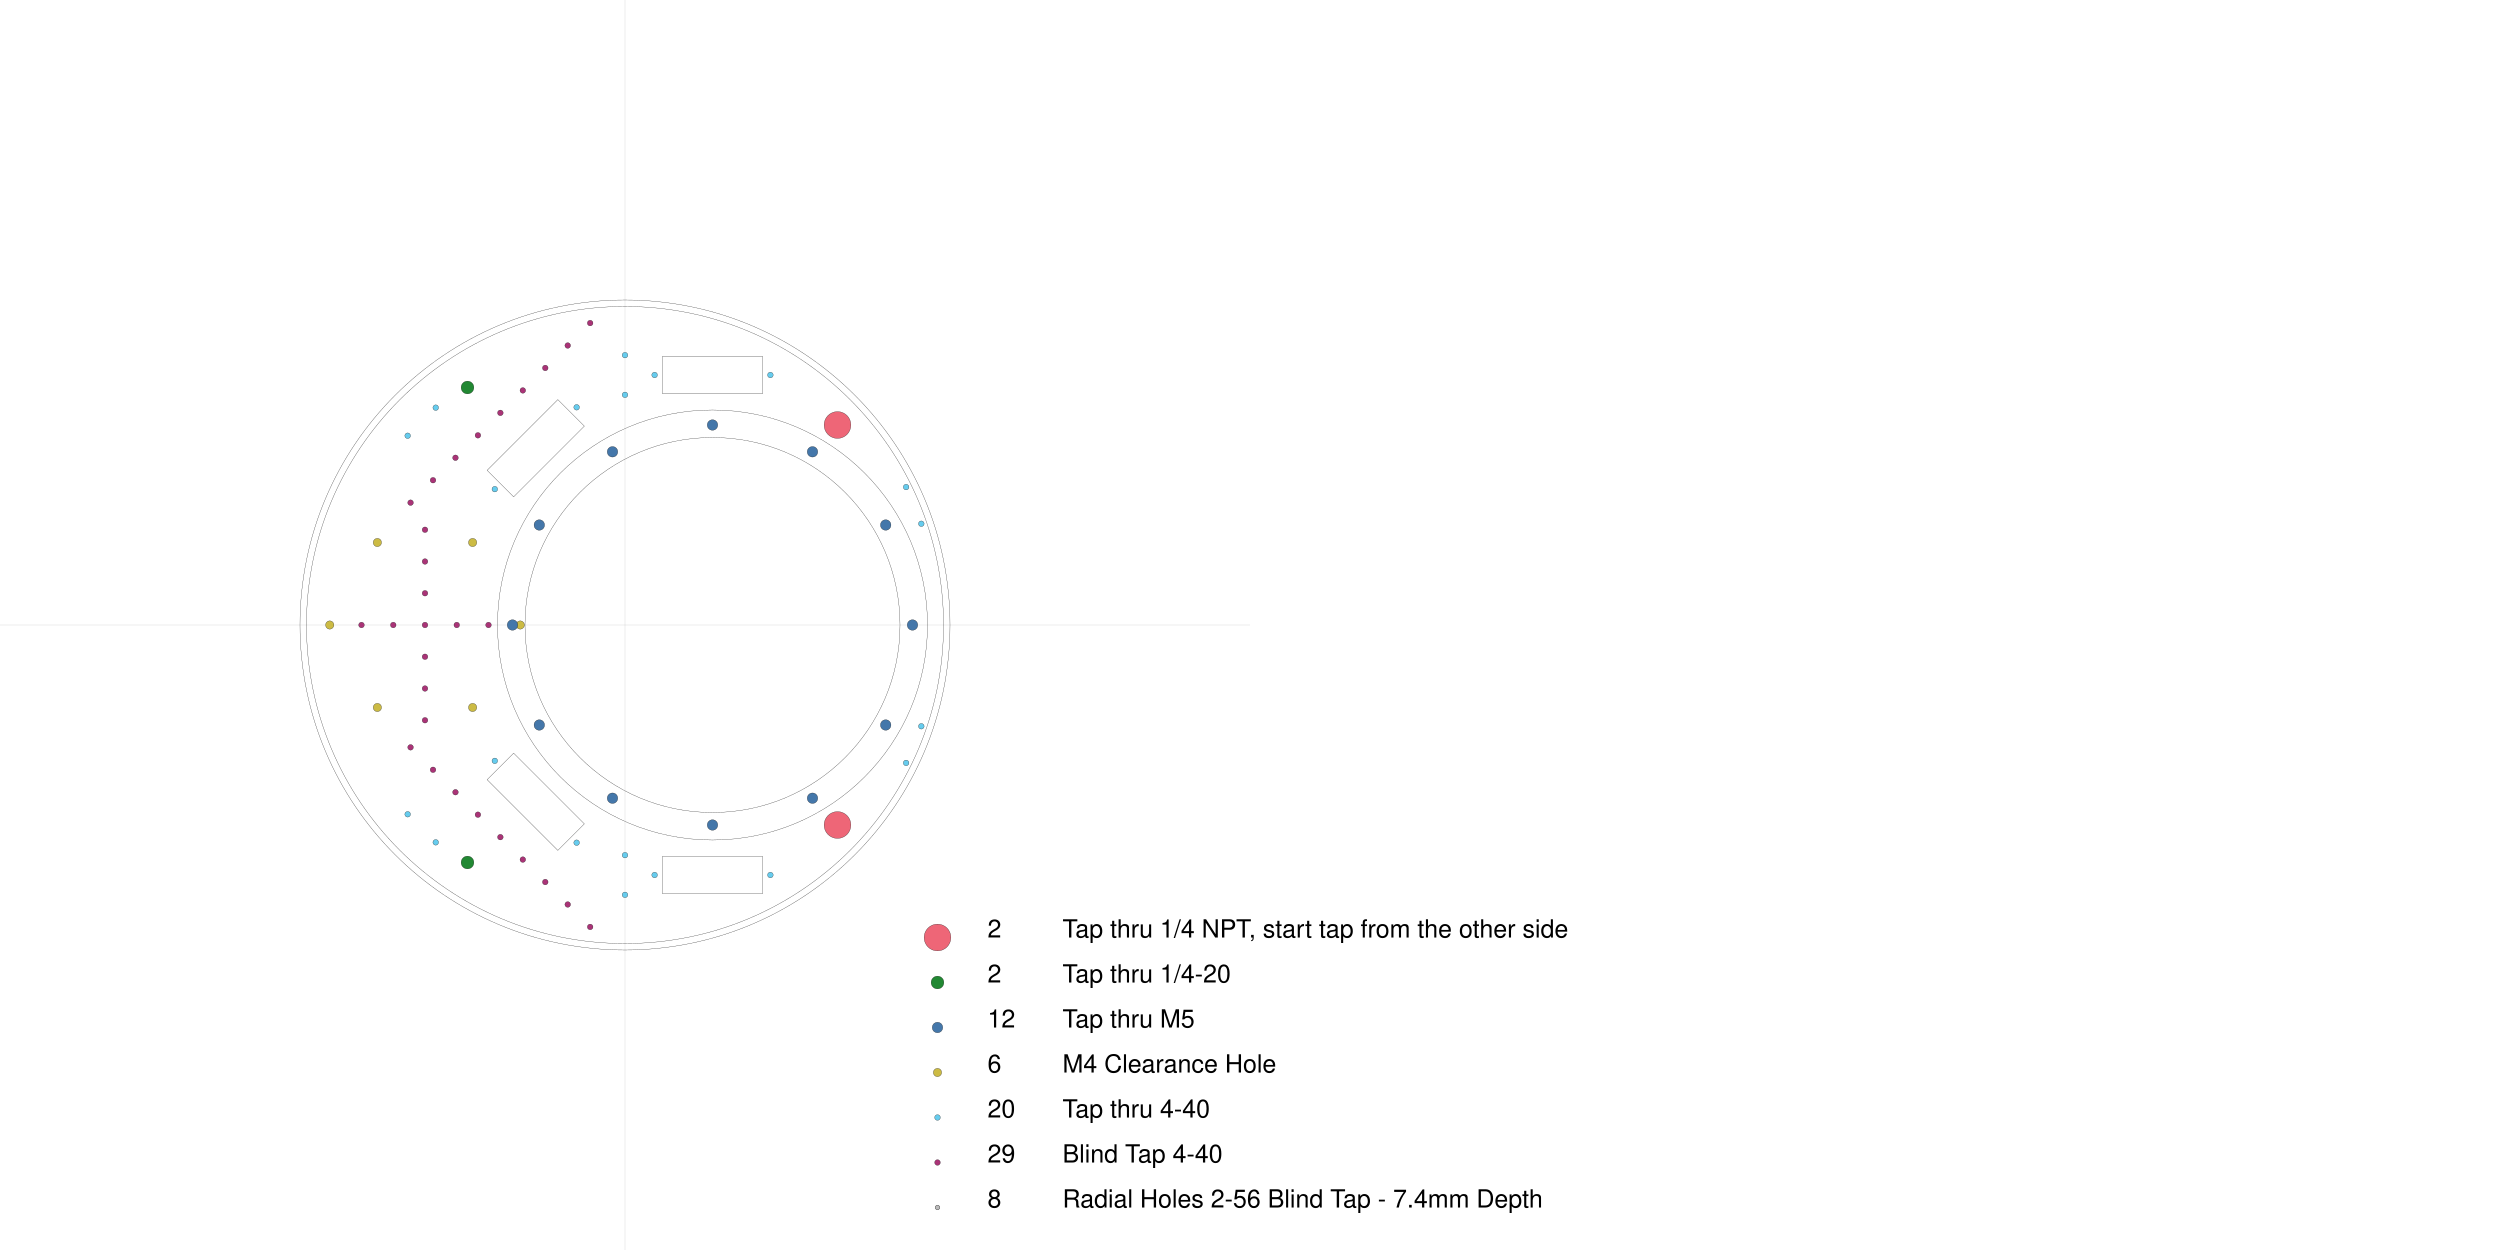
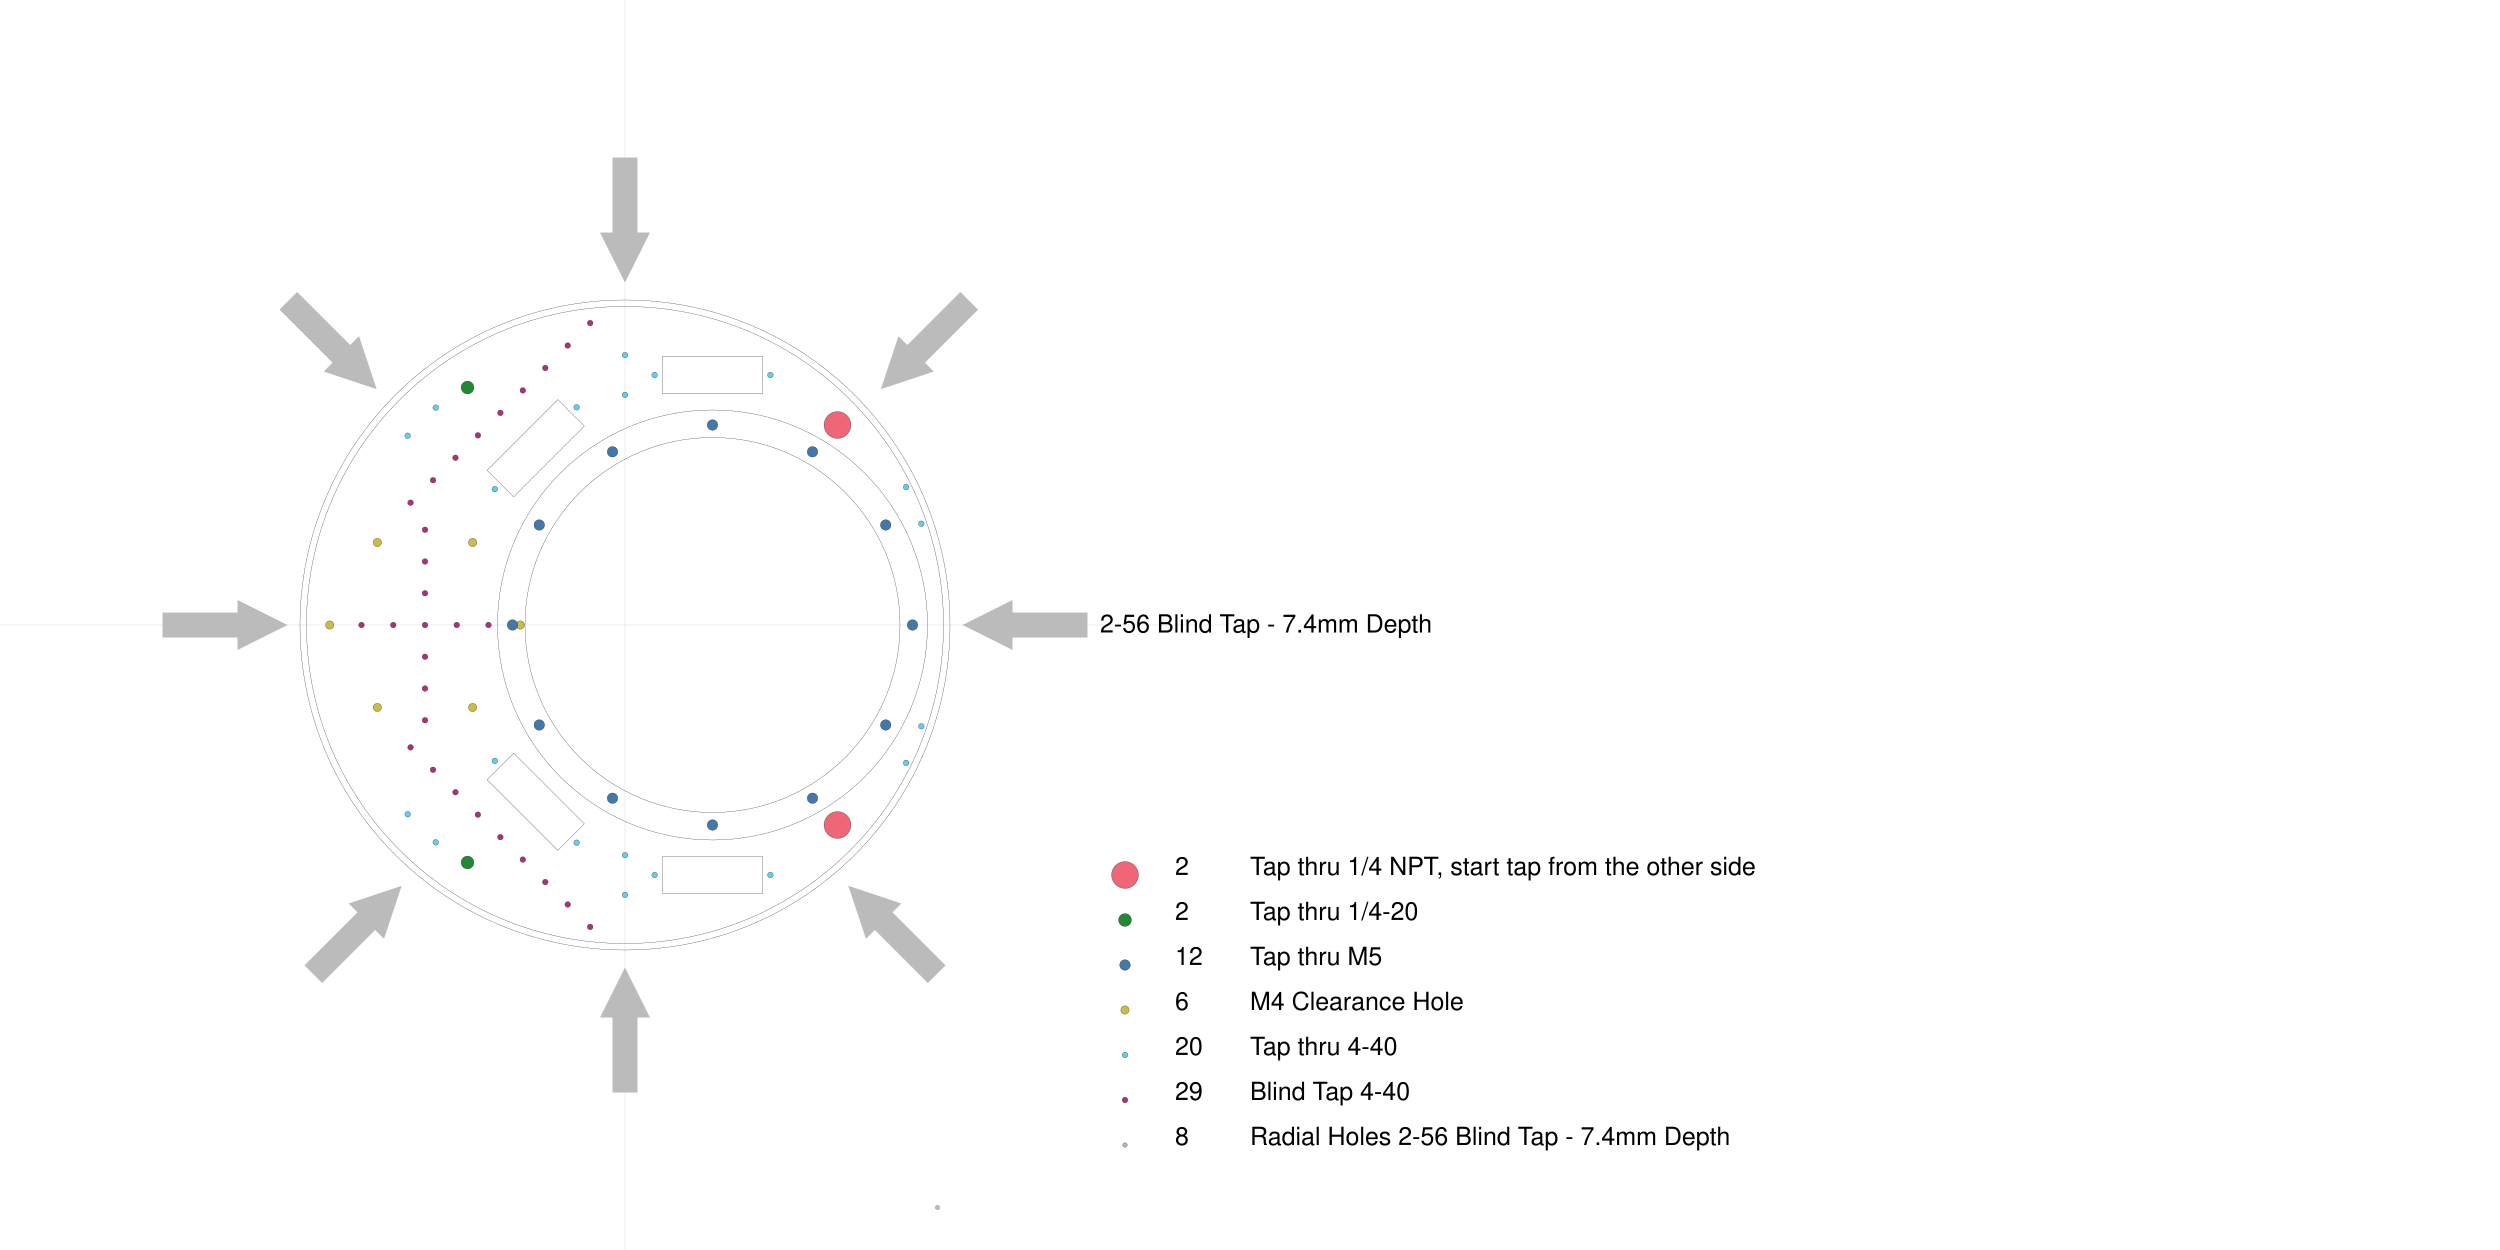
<svg xmlns="http://www.w3.org/2000/svg" xmlns:ns1="http://svgjs.com/svgjs" version="1.1" width="1500" height="750" viewBox="-250 -250 1000 500">
  <g>
    <line x1="-250" y1="0" x2="250" y2="0" stroke-opacity="0.6" stroke-width="0.1" stroke="grey" />
    <line x1="0" y1="-250" x2="0" y2="250" stroke-opacity="0.6" stroke-width="0.1" stroke="grey" />
  </g>
  <circle r="130" stroke-width="0.1" stroke="black" fill="none" />
  <circle r="127.412" stroke-width="0.1" stroke="black" fill="none" />
  <g transform="matrix(1,0,0,1,-80,0)">
    <circle r="1.65" fill="#ccbb44" stroke-width="0.1" stroke="black" class="M4" transform="matrix(1,0,0,1,38.1,0)" />
    <circle r="1.65" fill="#ccbb44" stroke-width="0.1" stroke="black" class="M4" transform="matrix(1,0,0,1,19.05,32.99557)" />
    <circle r="1.65" fill="#ccbb44" stroke-width="0.1" stroke="black" class="M4" transform="matrix(1,0,0,1,-19.05,32.99557)" />
    <circle r="1.65" fill="#ccbb44" stroke-width="0.1" stroke="black" class="M4" transform="matrix(1,0,0,1,-38.1,4.665904304751415e-15)" />
    <circle r="1.65" fill="#ccbb44" stroke-width="0.1" stroke="black" class="M4" transform="matrix(1,0,0,1,-19.05,-32.99557)" />
    <circle r="1.65" fill="#ccbb44" stroke-width="0.1" stroke="black" class="M4" transform="matrix(1,0,0,1,19.05,-32.99557)" />
  </g>
  <circle r="86" stroke-width="0.1" stroke="black" fill="none" transform="matrix(1,0,0,1,35,0)" />
  <circle r="75" stroke-width="0.1" stroke="black" fill="none" transform="matrix(1,0,0,1,35,0)" />
  <g transform="matrix(1,0,0,1,35,0)">
    <circle r="2.1" fill="#4477aa" stroke-width="0.1" stroke="black" class="M5" transform="matrix(1,0,0,1,80,0)" />
    <circle r="2.1" fill="#4477aa" stroke-width="0.1" stroke="black" class="M5" transform="matrix(1,0,0,1,69.28203,40)" />
    <circle r="2.1" fill="#4477aa" stroke-width="0.1" stroke="black" class="M5" transform="matrix(1,0,0,1,40,69.28203)" />
    <circle r="2.1" fill="#4477aa" stroke-width="0.1" stroke="black" class="M5" transform="matrix(1,0,0,1,4.898587196589413e-15,80)" />
    <circle r="2.1" fill="#4477aa" stroke-width="0.1" stroke="black" class="M5" transform="matrix(1,0,0,1,-40,69.28203)" />
    <circle r="2.1" fill="#4477aa" stroke-width="0.1" stroke="black" class="M5" transform="matrix(1,0,0,1,-69.28203,40)" />
    <circle r="2.1" fill="#4477aa" stroke-width="0.1" stroke="black" class="M5" transform="matrix(1,0,0,1,-80,9.797174393178826e-15)" />
    <circle r="2.1" fill="#4477aa" stroke-width="0.1" stroke="black" class="M5" transform="matrix(1,0,0,1,-69.28203,-40)" />
    <circle r="2.1" fill="#4477aa" stroke-width="0.1" stroke="black" class="M5" transform="matrix(1,0,0,1,-40,-69.28203)" />
    <circle r="2.1" fill="#4477aa" stroke-width="0.1" stroke="black" class="M5" transform="matrix(1,0,0,1,-1.4695761589768237e-14,-80)" />
    <circle r="2.1" fill="#4477aa" stroke-width="0.1" stroke="black" class="M5" transform="matrix(1,0,0,1,40,-69.28203)" />
    <circle r="2.1" fill="#4477aa" stroke-width="0.1" stroke="black" class="M5" transform="matrix(1,0,0,1,69.28203,-40)" />
  </g>
  <g transform="matrix(1,0,0,1,0,0)">
    <g transform="matrix(6.123233995736766e-17,1,-1,6.123233995736766e-17,0,-100)">
      <circle r="1.13" stroke-width="0.1" stroke="black" class="4-40" transform="matrix(1,0,0,1,-7.9375,0)" fill="#66ccee" />
      <circle r="1.13" stroke-width="0.1" stroke="black" class="4-40" transform="matrix(1,0,0,1,7.9375,0)" fill="#66ccee" />
    </g>
  </g>
  <g transform="matrix(1,0,0,1,0,0)">
    <g transform="matrix(6.123233995736766e-17,1,-1,6.123233995736766e-17,0,100)">
      <circle r="1.13" stroke-width="0.1" stroke="black" class="4-40" transform="matrix(1,0,0,1,-7.9375,0)" fill="#66ccee" />
      <circle r="1.13" stroke-width="0.1" stroke="black" class="4-40" transform="matrix(1,0,0,1,7.9375,0)" fill="#66ccee" />
    </g>
  </g>
  <g transform="matrix(0.7071068,0.7071068,-0.7071068,0.7071068,0,0)">
    <g transform="matrix(1,0,0,1,0,115)">
      <circle r="1.13" stroke-width="0.1" stroke="black" class="4-40" transform="matrix(1,0,0,1,-7.9375,0)" fill="#66ccee" />
      <circle r="1.13" stroke-width="0.1" stroke="black" class="4-40" transform="matrix(1,0,0,1,7.9375,0)" fill="#66ccee" />
    </g>
  </g>
  <g transform="matrix(0.7071068,-0.7071068,0.7071068,0.7071068,0,0)">
    <g transform="matrix(1,0,0,1,0,-115)">
      <circle r="1.13" stroke-width="0.1" stroke="black" class="4-40" transform="matrix(1,0,0,1,-7.9375,0)" fill="#66ccee" />
      <circle r="1.13" stroke-width="0.1" stroke="black" class="4-40" transform="matrix(1,0,0,1,7.9375,0)" fill="#66ccee" />
    </g>
  </g>
  <g transform="matrix(0.3826834,-0.9238795,0.9238795,0.3826834,0,0)">
    <g transform="matrix(1,0,0,1,0,125)">
      <circle r="1.13" stroke-width="0.1" stroke="black" class="4-40" transform="matrix(1,0,0,1,-7.9375,0)" fill="#66ccee" />
      <circle r="1.13" stroke-width="0.1" stroke="black" class="4-40" transform="matrix(1,0,0,1,7.9375,0)" fill="#66ccee" />
    </g>
  </g>
  <g transform="matrix(0.3826834,0.9238795,-0.9238795,0.3826834,0,0)">
    <g transform="matrix(1,0,0,1,0,-125)">
      <circle r="1.13" stroke-width="0.1" stroke="black" class="4-40" transform="matrix(1,0,0,1,-7.9375,0)" fill="#66ccee" />
      <circle r="1.13" stroke-width="0.1" stroke="black" class="4-40" transform="matrix(1,0,0,1,7.9375,0)" fill="#66ccee" />
    </g>
  </g>
  <g transform="matrix(1,0,0,1,35,0)">
    <g transform="matrix(1,0,0,1,0,100)">
      <circle r="1.13" stroke-width="0.1" stroke="black" class="4-40" transform="matrix(1,0,0,1,-23.15,0)" fill="#66ccee" />
      <circle r="1.13" stroke-width="0.1" stroke="black" class="4-40" transform="matrix(1,0,0,1,23.15,0)" fill="#66ccee" />
      <rect width="40" height="15" transform="matrix(1,0,0,1,-20,-7.5)" fill="none" stroke-width="0.1" stroke="black" />
    </g>
  </g>
  <g transform="matrix(0.7071068,0.7071068,-0.7071068,0.7071068,35,0)">
    <g transform="matrix(1,0,0,1,0,100)">
      <circle r="1.13" stroke-width="0.1" stroke="black" class="4-40" transform="matrix(1,0,0,1,-23.15,0)" fill="#66ccee" />
      <circle r="1.13" stroke-width="0.1" stroke="black" class="4-40" transform="matrix(1,0,0,1,23.15,0)" fill="#66ccee" />
      <rect width="40" height="15" transform="matrix(1,0,0,1,-20,-7.5)" fill="none" stroke-width="0.1" stroke="black" />
    </g>
  </g>
  <g transform="matrix(-0.7071068,0.7071068,-0.7071068,-0.7071068,35,0)">
    <g transform="matrix(1,0,0,1,0,100)">
      <circle r="1.13" stroke-width="0.1" stroke="black" class="4-40" transform="matrix(1,0,0,1,-23.15,0)" fill="#66ccee" />
      <circle r="1.13" stroke-width="0.1" stroke="black" class="4-40" transform="matrix(1,0,0,1,23.15,0)" fill="#66ccee" />
      <rect width="40" height="15" transform="matrix(1,0,0,1,-20,-7.5)" fill="none" stroke-width="0.1" stroke="black" />
    </g>
  </g>
  <g transform="matrix(-1,1.2246467991473532e-16,-1.2246467991473532e-16,-1,35,0)">
    <g transform="matrix(1,0,0,1,0,100)">
      <circle r="1.13" stroke-width="0.1" stroke="black" class="4-40" transform="matrix(1,0,0,1,-23.15,0)" fill="#66ccee" />
      <circle r="1.13" stroke-width="0.1" stroke="black" class="4-40" transform="matrix(1,0,0,1,23.15,0)" fill="#66ccee" />
      <rect width="40" height="15" transform="matrix(1,0,0,1,-20,-7.5)" fill="none" stroke-width="0.1" stroke="black" />
    </g>
  </g>
  <g transform="matrix(-0.7071068,0.7071068,-0.7071068,-0.7071068,35,0)">
    <circle r="1.13" stroke-width="0.1" stroke="black" class="4-40b" transform="matrix(1,0,0,1,120,0)" fill="#aa3377" />
    <circle r="1.13" stroke-width="0.1" stroke="black" class="4-40b" transform="matrix(1,0,0,1,120,12.7)" fill="#aa3377" />
    <circle r="1.13" stroke-width="0.1" stroke="black" class="4-40b" transform="matrix(1,0,0,1,120,-12.7)" fill="#aa3377" />
    <circle r="1.13" stroke-width="0.1" stroke="black" class="4-40b" transform="matrix(1,0,0,1,120,25.4)" fill="#aa3377" />
    <circle r="1.13" stroke-width="0.1" stroke="black" class="4-40b" transform="matrix(1,0,0,1,120,-25.4)" fill="#aa3377" />
    <circle r="1.13" stroke-width="0.1" stroke="black" class="4-40b" transform="matrix(1,0,0,1,120,38.1)" fill="#aa3377" />
    <circle r="1.13" stroke-width="0.1" stroke="black" class="4-40b" transform="matrix(1,0,0,1,120,-38.1)" fill="#aa3377" />
    <circle r="1.13" stroke-width="0.1" stroke="black" class="4-40b" transform="matrix(1,0,0,1,120,50.8)" fill="#aa3377" />
    <circle r="1.13" stroke-width="0.1" stroke="black" class="4-40b" transform="matrix(1,0,0,1,120,-50.8)" fill="#aa3377" />
  </g>
  <g transform="matrix(-0.7071068,-0.7071068,0.7071068,-0.7071068,35,0)">
    <circle r="1.13" stroke-width="0.1" stroke="black" class="4-40b" transform="matrix(1,0,0,1,120,0)" fill="#aa3377" />
    <circle r="1.13" stroke-width="0.1" stroke="black" class="4-40b" transform="matrix(1,0,0,1,120,12.7)" fill="#aa3377" />
    <circle r="1.13" stroke-width="0.1" stroke="black" class="4-40b" transform="matrix(1,0,0,1,120,-12.7)" fill="#aa3377" />
    <circle r="1.13" stroke-width="0.1" stroke="black" class="4-40b" transform="matrix(1,0,0,1,120,25.4)" fill="#aa3377" />
    <circle r="1.13" stroke-width="0.1" stroke="black" class="4-40b" transform="matrix(1,0,0,1,120,-25.4)" fill="#aa3377" />
    <circle r="1.13" stroke-width="0.1" stroke="black" class="4-40b" transform="matrix(1,0,0,1,120,38.1)" fill="#aa3377" />
    <circle r="1.13" stroke-width="0.1" stroke="black" class="4-40b" transform="matrix(1,0,0,1,120,-38.1)" fill="#aa3377" />
    <circle r="1.13" stroke-width="0.1" stroke="black" class="4-40b" transform="matrix(1,0,0,1,120,50.8)" fill="#aa3377" />
    <circle r="1.13" stroke-width="0.1" stroke="black" class="4-40b" transform="matrix(1,0,0,1,120,-50.8)" fill="#aa3377" />
  </g>
  <g transform="matrix(1,0,0,1,-80,0)">
    <circle r="1.13" stroke-width="0.1" stroke="black" class="4-40b" transform="matrix(1,0,0,1,0,12.7)" fill="#aa3377" />
    <circle r="1.13" stroke-width="0.1" stroke="black" class="4-40b" transform="matrix(1,0,0,1,0,-12.7)" fill="#aa3377" />
    <circle r="1.13" stroke-width="0.1" stroke="black" class="4-40b" transform="matrix(1,0,0,1,0,25.4)" fill="#aa3377" />
    <circle r="1.13" stroke-width="0.1" stroke="black" class="4-40b" transform="matrix(1,0,0,1,0,-25.4)" fill="#aa3377" />
    <circle r="1.13" stroke-width="0.1" stroke="black" class="4-40b" transform="matrix(1,0,0,1,0,38.1)" fill="#aa3377" />
    <circle r="1.13" stroke-width="0.1" stroke="black" class="4-40b" transform="matrix(1,0,0,1,0,-38.1)" fill="#aa3377" />
  </g>
  <g transform="matrix(1,0,0,1,-80,0)">
    <circle r="1.13" stroke-width="0.1" stroke="black" class="4-40b" transform="matrix(1,0,0,1,12.7,0)" fill="#aa3377" />
    <circle r="1.13" stroke-width="0.1" stroke="black" class="4-40b" transform="matrix(1,0,0,1,-12.7,0)" fill="#aa3377" />
    <circle r="1.13" stroke-width="0.1" stroke="black" class="4-40b" transform="matrix(1,0,0,1,25.4,0)" fill="#aa3377" />
    <circle r="1.13" stroke-width="0.1" stroke="black" class="4-40b" transform="matrix(1,0,0,1,-25.4,0)" fill="#aa3377" />
  </g>
  <circle r="1.13" stroke-width="0.1" stroke="black" class="4-40b" transform="matrix(1,0,0,1,-80,0)" fill="#aa3377" />
  <circle r="5.358" class="npt" fill="#ee6677" stroke-width="0.1" stroke="black" transform="matrix(1,0,0,1,85,80)" />
  <circle r="5.358" class="npt" fill="#ee6677" stroke-width="0.1" stroke="black" transform="matrix(1,0,0,1,85,-80)" />
  <circle r="2.553" class="q-20" fill="#228833" stroke-width="0.1" stroke="black" transform="matrix(1,0,0,1,-63,95)" />
  <circle r="2.553" class="q-20" fill="#228833" stroke-width="0.1" stroke="black" transform="matrix(1,0,0,1,-63,-95)" />
  <circle r="0.889" class="2-56" fill="#bbbbbb" transform="matrix(1,0,0,1,125,233)" />
  <circle r="0.889" class="2-56" fill="#bbbbbb" transform="matrix(1,0,0,1,125,233)" />
  <circle r="0.889" class="2-56" fill="#bbbbbb" transform="matrix(1,0,0,1,125,233)" />
  <circle r="0.889" class="2-56" fill="#bbbbbb" transform="matrix(1,0,0,1,125,233)" />
  <circle r="0.889" class="2-56" fill="#bbbbbb" transform="matrix(1,0,0,1,125,233)" />
  <circle r="0.889" class="2-56" fill="#bbbbbb" transform="matrix(1,0,0,1,125,233)" />
  <circle r="0.889" class="2-56" fill="#bbbbbb" transform="matrix(1,0,0,1,125,233)" />
  <circle r="0.889" class="2-56" fill="#bbbbbb" transform="matrix(1,0,0,1,125,233)" />
-   <g transform="matrix(1,0,0,1,125,125)">
+   <text font-family="Helvetica" font-size="10" transform="matrix(1,0,0,1,190,3)" ns1:data="{&quot;leading&quot;:&quot;1.3&quot;}">2-56 Blind Tap - 7.4mm Depth</text>
+   <polygon points="50,0 60,20 55,20 55,50 45,50 45,20 40,20" fill="#bbbbbb" transform="matrix(6.123233995736766e-17,-1,1,6.123233995736766e-17,135,50)" />
+   <polygon points="50,0 60,20 55,20 55,50 45,50 45,20 40,20" fill="#bbbbbb" transform="matrix(6.123233995736766e-17,1,-1,6.123233995736766e-17,-135,-50)" />
+   <polygon points="50,0 60,20 55,20 55,50 45,50 45,20 40,20" fill="#bbbbbb" transform="matrix(1,0,0,1,-50,137)" />
+   <polygon points="50,0 60,20 55,20 55,50 45,50 45,20 40,20" fill="#bbbbbb" transform="matrix(-1,1.2246467991473532e-16,-1.2246467991473532e-16,-1,50,-137)" />
+   <polygon points="50,0 60,20 55,20 55,50 45,50 45,20 40,20" fill="#bbbbbb" transform="matrix(-0.7071068,-0.7071068,0.7071068,-0.7071068,137.6777,-58.96699)" />
+   <polygon points="50,0 60,20 55,20 55,50 45,50 45,20 40,20" fill="#bbbbbb" transform="matrix(-0.7071068,0.7071068,-0.7071068,-0.7071068,-63.96699,-129.6777)" />
+   <polygon points="50,0 60,20 55,20 55,50 45,50 45,20 40,20" fill="#bbbbbb" transform="matrix(0.7071068,0.7071068,-0.7071068,0.7071068,-124.6777,68.96699)" />
+   <polygon points="50,0 60,20 55,20 55,50 45,50 45,20 40,20" fill="#bbbbbb" transform="matrix(0.7071068,-0.7071068,0.7071068,0.7071068,53.96699,139.6777)" />
+   <g transform="matrix(1,0,0,1,200,100)">
    <circle r="5.358" fill="#ee6677" stroke-width="0.1" stroke="black" transform="matrix(1,0,0,1,0,0)" />
    <text font-family="Helvetica" font-size="10" text-anchor="left" alignment-baseline="middle" transform="matrix(1,0,0,1,20,0)" ns1:data="{&quot;leading&quot;:&quot;1.5em&quot;}">2</text>
    <text font-family="Helvetica" font-size="10" text-anchor="left" alignment-baseline="middle" transform="matrix(1,0,0,1,50,0)" ns1:data="{&quot;leading&quot;:&quot;1.5em&quot;}">Tap thru 1/4 NPT, start tap from the other side</text>
    <circle r="2.553" fill="#228833" stroke-width="0.1" stroke="black" transform="matrix(1,0,0,1,0,18)" />
    <text font-family="Helvetica" font-size="10" text-anchor="left" alignment-baseline="middle" transform="matrix(1,0,0,1,20,18)" ns1:data="{&quot;leading&quot;:&quot;1.5em&quot;}">2</text>
    <text font-family="Helvetica" font-size="10" text-anchor="left" alignment-baseline="middle" transform="matrix(1,0,0,1,50,18)" ns1:data="{&quot;leading&quot;:&quot;1.5em&quot;}">Tap thru 1/4-20</text>
    <circle r="2.1" fill="#4477aa" stroke-width="0.1" stroke="black" transform="matrix(1,0,0,1,0,36)" />
    <text font-family="Helvetica" font-size="10" text-anchor="left" alignment-baseline="middle" transform="matrix(1,0,0,1,20,36)" ns1:data="{&quot;leading&quot;:&quot;1.5em&quot;}">12</text>
    <text font-family="Helvetica" font-size="10" text-anchor="left" alignment-baseline="middle" transform="matrix(1,0,0,1,50,36)" ns1:data="{&quot;leading&quot;:&quot;1.5em&quot;}">Tap thru M5</text>
    <circle r="1.65" fill="#ccbb44" stroke-width="0.1" stroke="black" transform="matrix(1,0,0,1,0,54)" />
    <text font-family="Helvetica" font-size="10" text-anchor="left" alignment-baseline="middle" transform="matrix(1,0,0,1,20,54)" ns1:data="{&quot;leading&quot;:&quot;1.5em&quot;}">6</text>
    <text font-family="Helvetica" font-size="10" text-anchor="left" alignment-baseline="middle" transform="matrix(1,0,0,1,50,54)" ns1:data="{&quot;leading&quot;:&quot;1.5em&quot;}">M4 Clearance Hole</text>
    <circle r="1.13" fill="#66ccee" stroke-width="0.1" stroke="black" transform="matrix(1,0,0,1,0,72)" />
    <text font-family="Helvetica" font-size="10" text-anchor="left" alignment-baseline="middle" transform="matrix(1,0,0,1,20,72)" ns1:data="{&quot;leading&quot;:&quot;1.5em&quot;}">20</text>
    <text font-family="Helvetica" font-size="10" text-anchor="left" alignment-baseline="middle" transform="matrix(1,0,0,1,50,72)" ns1:data="{&quot;leading&quot;:&quot;1.5em&quot;}">Tap thru 4-40</text>
    <circle r="1.13" fill="#aa3377" stroke-width="0.1" stroke="black" transform="matrix(1,0,0,1,0,90)" />
    <text font-family="Helvetica" font-size="10" text-anchor="left" alignment-baseline="middle" transform="matrix(1,0,0,1,20,90)" ns1:data="{&quot;leading&quot;:&quot;1.5em&quot;}">29</text>
    <text font-family="Helvetica" font-size="10" text-anchor="left" alignment-baseline="middle" transform="matrix(1,0,0,1,50,90)" ns1:data="{&quot;leading&quot;:&quot;1.5em&quot;}">Blind Tap 4-40</text>
    <circle r="0.889" fill="#bbbbbb" stroke-width="0.1" stroke="black" transform="matrix(1,0,0,1,0,108)" />
    <text font-family="Helvetica" font-size="10" text-anchor="left" alignment-baseline="middle" transform="matrix(1,0,0,1,20,108)" ns1:data="{&quot;leading&quot;:&quot;1.5em&quot;}">8</text>
    <text font-family="Helvetica" font-size="10" text-anchor="left" alignment-baseline="middle" transform="matrix(1,0,0,1,50,108)" ns1:data="{&quot;leading&quot;:&quot;1.5em&quot;}">Radial Holes 2-56 Blind Tap - 7.4mm Depth</text>
  </g>
</svg>
